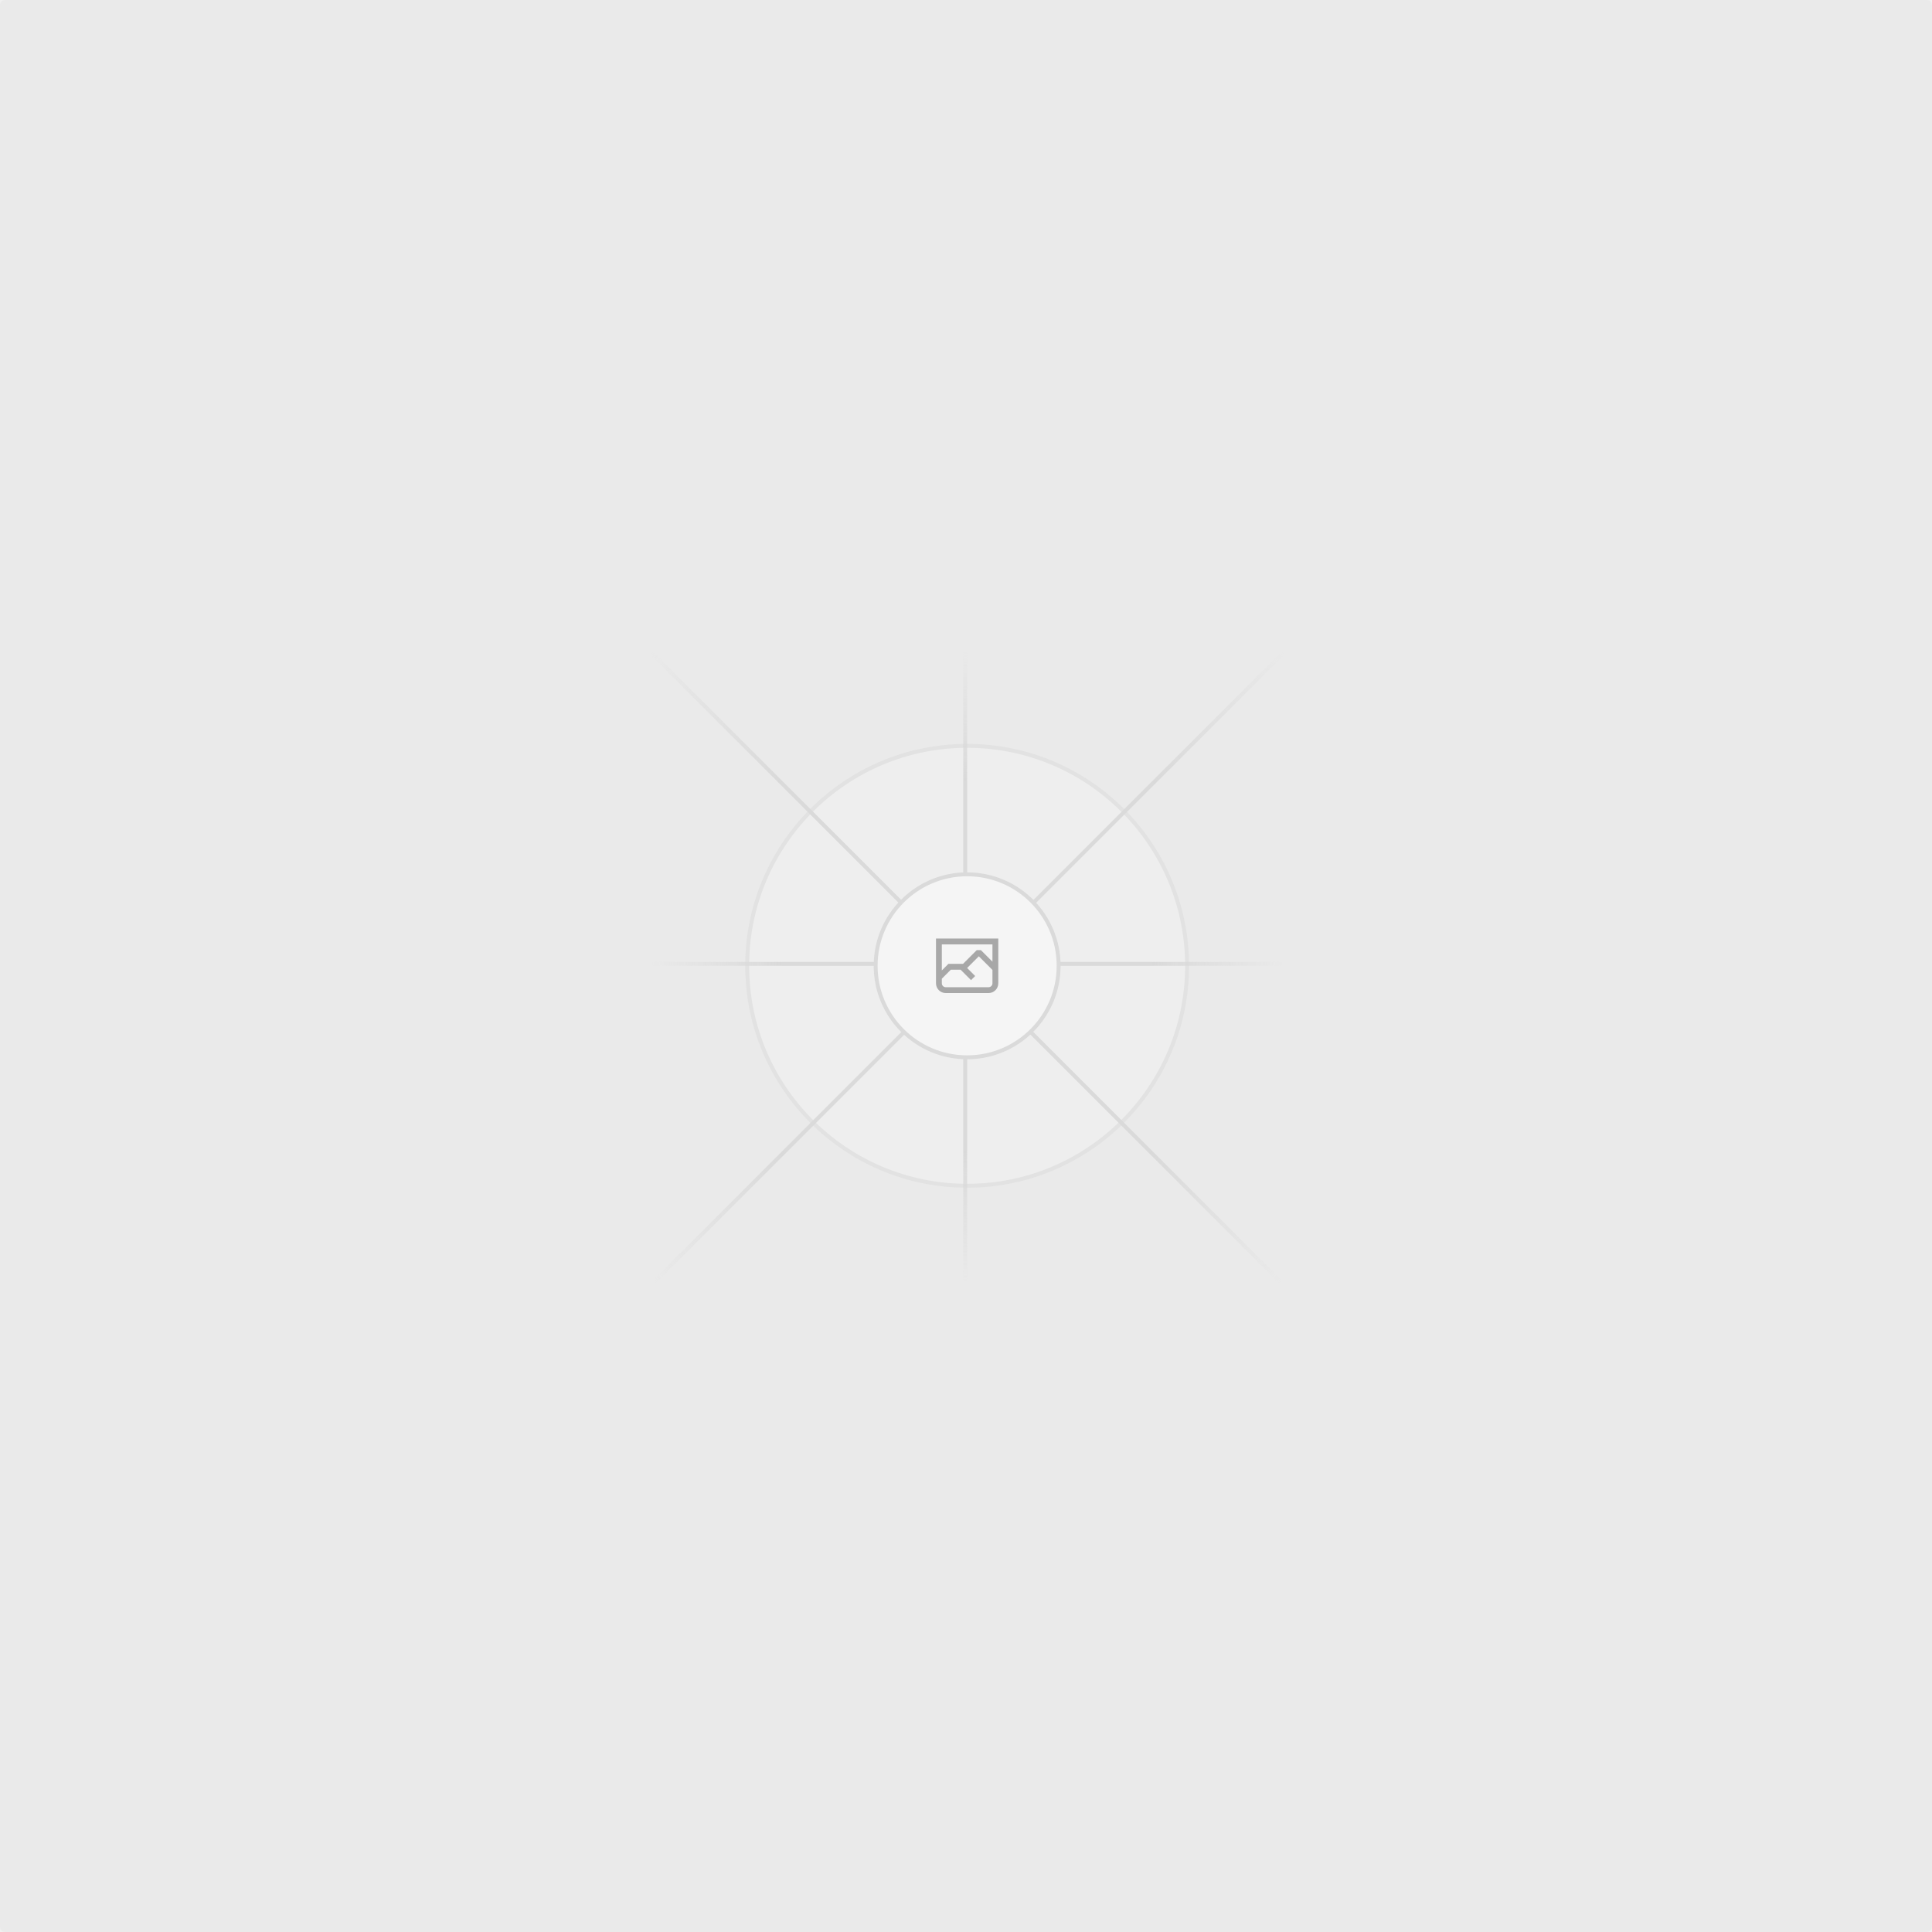
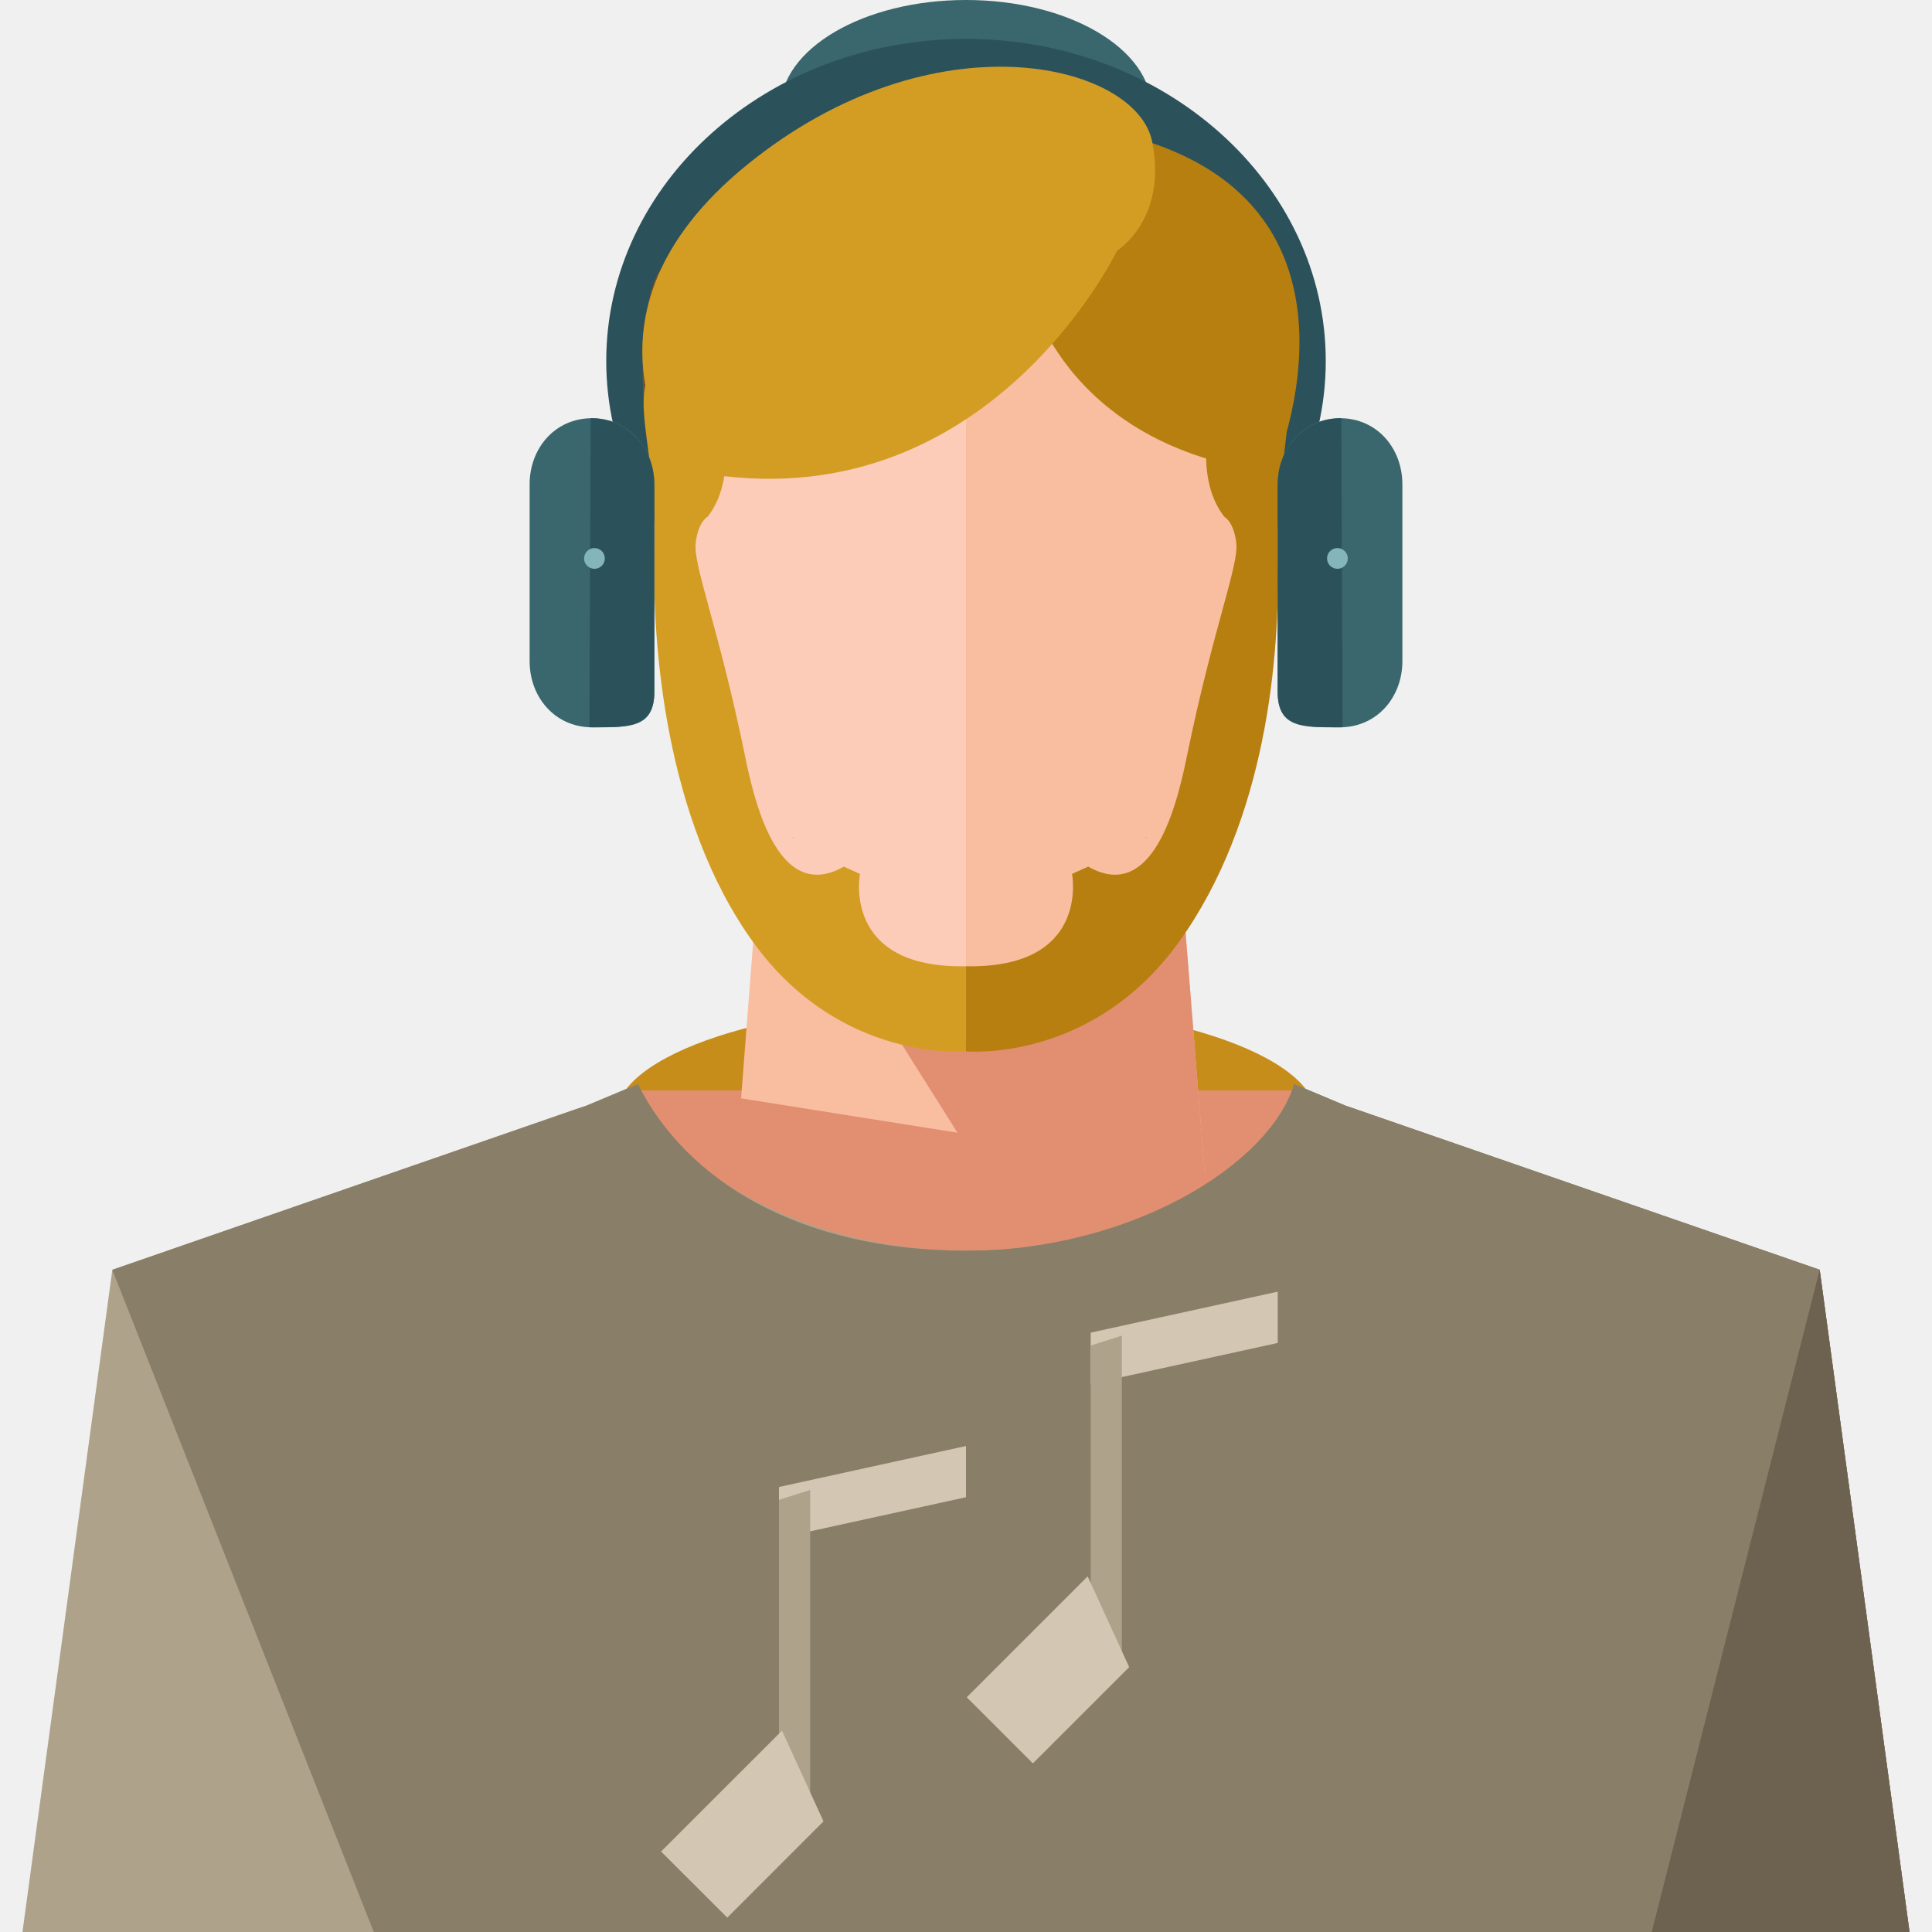
- <svg xmlns="http://www.w3.org/2000/svg" width="1200" height="1200" fill="none">
-   <rect width="1200" height="1200" fill="#EAEAEA" rx="3" />
-   <g opacity=".5">
-     <g opacity=".5">
-       <path fill="#FAFAFA" d="M600.709 736.5c-75.454 0-136.621-61.167-136.621-136.62 0-75.454 61.167-136.621 136.621-136.621 75.453 0 136.62 61.167 136.62 136.621 0 75.453-61.167 136.62-136.62 136.62Z" />
-       <path stroke="#C9C9C9" stroke-width="2.418" d="M600.709 736.5c-75.454 0-136.621-61.167-136.621-136.62 0-75.454 61.167-136.621 136.621-136.621 75.453 0 136.62 61.167 136.62 136.621 0 75.453-61.167 136.62-136.62 136.62Z" />
-     </g>
-     <path stroke="url(#a)" stroke-width="2.418" d="M0-1.209h553.581" transform="scale(1 -1) rotate(45 1163.11 91.165)" />
-     <path stroke="url(#b)" stroke-width="2.418" d="M404.846 598.671h391.726" />
-     <path stroke="url(#c)" stroke-width="2.418" d="M599.5 795.742V404.017" />
-     <path stroke="url(#d)" stroke-width="2.418" d="m795.717 796.597-391.441-391.44" />
-     <path fill="#fff" d="M600.709 656.704c-31.384 0-56.825-25.441-56.825-56.824 0-31.384 25.441-56.825 56.825-56.825 31.383 0 56.824 25.441 56.824 56.825 0 31.383-25.441 56.824-56.824 56.824Z" />
-     <g clip-path="url(#e)">
-       <path fill="#666" fill-rule="evenodd" d="M616.426 586.58h-31.434v16.176l3.553-3.554.531-.531h9.068l.074-.074 8.463-8.463h2.565l7.18 7.181V586.58Zm-15.715 14.654 3.698 3.699 1.283 1.282-2.565 2.565-1.282-1.283-5.2-5.199h-6.066l-5.514 5.514-.073.073v2.876a2.418 2.418 0 0 0 2.418 2.418h26.598a2.418 2.418 0 0 0 2.418-2.418v-8.317l-8.463-8.463-7.181 7.181-.071.072Zm-19.347 5.442v4.085a6.045 6.045 0 0 0 6.046 6.045h26.598a6.044 6.044 0 0 0 6.045-6.045v-7.108l1.356-1.355-1.282-1.283-.074-.073v-17.989h-38.689v23.43l-.146.146.146.147Z" clip-rule="evenodd" />
-     </g>
-     <path stroke="#C9C9C9" stroke-width="2.418" d="M600.709 656.704c-31.384 0-56.825-25.441-56.825-56.824 0-31.384 25.441-56.825 56.825-56.825 31.383 0 56.824 25.441 56.824 56.825 0 31.383-25.441 56.824-56.824 56.824Z" />
+ <svg xmlns="http://www.w3.org/2000/svg" height="800px" width="800px" version="1.1" id="Layer_1" viewBox="0 0 495.864 495.864" xml:space="preserve">
+   <ellipse style="fill:#3A666D;" cx="247.932" cy="28" rx="47.664" ry="28" />
+   <ellipse style="fill:#2B525B;" cx="247.932" cy="92.656" rx="92.336" ry="82.672" />
+   <ellipse style="fill:#C68D1A;" cx="247.932" cy="286.832" rx="90" ry="29.504" />
+   <polygon style="fill:#E28F71;" points="329.844,455.864 167.852,455.864 159.852,279.864 334.18,279.864 " />
+   <path style="fill:#AFA28B;" d="M467.036,325.896l-121.552-42.072l2.568,1.096l-15.896-6.672  c-6.344,20.728-41.584,42.744-84.216,42.744c-42.648,0-77.872-22.024-84.208-42.752l-15.92,6.664l2.576-1.112l-121.56,42.112  L5.764,495.864H36.5h156.736h47.528h14.328h49.736h154.528h30.736L467.036,325.896z" />
+   <g>
+     <path style="fill:#897E67;" d="M95.932,495.864h97.304h47.528h14.328h49.736h154.528h30.736l-23.064-169.968l-121.552-42.072   l2.568,1.096l-15.896-6.672c-6.344,28.728-41.584,42.744-84.216,42.744c-42.648,0-71.816-17.96-84.208-42.752l-15.92,6.664   l2.576-1.112L28.828,325.904" />
+     <path style="fill:#897E67;" d="M239.932,495.864H255.1h49.736h154.528H490.1l-23.064-169.968l-121.552-42.072l2.568,1.096   l-15.896-6.672c-6.344,20.728-42,42.808-84.64,42.808" />
  </g>
-   <defs>
-     <linearGradient id="a" x1="554.061" x2="-.48" y1=".083" y2=".087" gradientUnits="userSpaceOnUse">
-       <stop stop-color="#C9C9C9" stop-opacity="0" />
-       <stop offset=".208" stop-color="#C9C9C9" />
-       <stop offset=".792" stop-color="#C9C9C9" />
-       <stop offset="1" stop-color="#C9C9C9" stop-opacity="0" />
-     </linearGradient>
-     <linearGradient id="b" x1="796.912" x2="404.507" y1="599.963" y2="599.965" gradientUnits="userSpaceOnUse">
-       <stop stop-color="#C9C9C9" stop-opacity="0" />
-       <stop offset=".208" stop-color="#C9C9C9" />
-       <stop offset=".792" stop-color="#C9C9C9" />
-       <stop offset="1" stop-color="#C9C9C9" stop-opacity="0" />
-     </linearGradient>
-     <linearGradient id="c" x1="600.792" x2="600.794" y1="403.677" y2="796.082" gradientUnits="userSpaceOnUse">
-       <stop stop-color="#C9C9C9" stop-opacity="0" />
-       <stop offset=".208" stop-color="#C9C9C9" />
-       <stop offset=".792" stop-color="#C9C9C9" />
-       <stop offset="1" stop-color="#C9C9C9" stop-opacity="0" />
-     </linearGradient>
-     <linearGradient id="d" x1="404.85" x2="796.972" y1="403.903" y2="796.02" gradientUnits="userSpaceOnUse">
-       <stop stop-color="#C9C9C9" stop-opacity="0" />
-       <stop offset=".208" stop-color="#C9C9C9" />
-       <stop offset=".792" stop-color="#C9C9C9" />
-       <stop offset="1" stop-color="#C9C9C9" stop-opacity="0" />
-     </linearGradient>
-     <clipPath id="e">
-       <path fill="#fff" d="M581.364 580.535h38.689v38.689h-38.689z" />
-     </clipPath>
-   </defs>
+   <polyline style="fill:#6D6250;" points="423.932,495.864 459.364,495.864 490.1,495.864 467.036,325.896 " />
+   <polygon style="fill:#F9BDA0;" points="309.172,300.8 190.204,281.896 196.556,199.864 301.132,199.864 " />
+   <polygon style="fill:#E28F71;" points="309.188,300.8 261.38,315.552 188.516,199.864 301.14,199.864 " />
+   <path style="fill:#FCCCB9;" d="M327.772,132.304c0-70.032-31.84-98.368-79.84-98.648v-0.032v0.016v-0.016v0.032  c-48,0.28-79.84,28.616-79.84,98.648s31.84,133.352,79.84,134.856v0.144c0,0,0-0.064,0-0.072c0,0.008,0,0.072,0,0.072v-0.144  C295.932,265.656,327.772,202.336,327.772,132.304z" />
+   <path style="fill:#F9BDA0;" d="M247.932,263.864v3.44c0,0,0-0.064,0-0.072c0,0.008,0,0.072,0,0.072v-0.144  c48-1.504,79.84-64.832,79.84-134.856s-31.84-98.368-79.84-98.648v-0.032v0.016v-0.016v-1.76" />
+   <path style="fill:#77502A;" d="M167.844,111.056c-4.328-1.896-3.472-30.736,0.344-39.424c3.832-8.704,10.456-6.2,14.768-4.296  c4.344,1.904,23.936,20.784,16.936,27.192" />
+   <g>
+     <path style="fill:#00233F;" d="M203.74,215.12c-0.2-0.224-0.312-0.376-0.312-0.376S203.5,214.968,203.74,215.12z" />
+     <path style="fill:#00233F;" d="M293.956,215.12c0.2-0.224,0.312-0.376,0.312-0.376S294.188,214.968,293.956,215.12z" />
+   </g>
+   <path style="fill:#D39D24;" d="M184.156,102.672c0,0,6.232,18.704-2.512,29.936c0,0-2.496,1.248-3.096,6.856  c-0.64,5.616,5.968,21.984,12.512,53.792c2.168,10.544,8.032,39.152,25.512,29.168l4.152,1.872c0,0-4.8,24.328,27.2,23.704v21.832  c0,0-32.2,3.112-54.656-28.072c-22.464-31.184-25.96-76.144-25.336-101.096c0.64-24.952-5.832-36.776-0.832-45.504  C172.092,86.432,184.156,102.672,184.156,102.672z" />
+   <g>
+     <path style="fill:#B77F0F;" d="M311.708,102.672c0,0-6.232,18.704,2.496,29.936c0,0,2.496,1.248,3.112,6.856   c0.64,5.616-5.968,21.984-12.512,53.792c-2.16,10.536-8.048,39.152-25.504,29.168l-4.152,1.872c0,0,4.784,24.328-27.216,23.704   v21.832c0,0,32.216,3.112,54.656-28.072c22.456-31.176,25.952-73.48,25.344-98.432c-0.64-24.952,5.816-39.44,0.832-48.168   C323.772,86.432,311.708,102.672,311.708,102.672z" />
+     <path style="fill:#B77F0F;" d="M263.708,73.328c0,0,8,41,63,48c0,0,34-77-50-89S263.708,73.328,263.708,73.328z" />
+   </g>
+   <path style="fill:#D39D24;" d="M286.708,64.328c0,0-35,73-112,56c0,0-31-39,17-78s100-26,104-6S286.708,64.328,286.708,64.328z" />
+   <path style="fill:#3A666D;" d="M167.932,177.664c0,9.4-6.624,9-16,9l0,0c-9.392,0-16-7.608-16-17v-45.328c0-9.392,6.608-17,16-17  l0,0c9.392,0,16,7.608,16,17V177.664z" />
+   <path style="fill:#2B525B;" d="M151.604,107.336L151.604,107.336c9.392,0,16.328,7.608,16.328,17v53.328c0,9.4-7.288,9-16.664,9l0,0  " />
+   <circle style="fill:#83B5BA;" cx="152.572" cy="143.328" r="2.664" />
+   <path style="fill:#3A666D;" d="M327.932,177.664c0,9.4,6.624,9,16,9l0,0c9.392,0,16-7.608,16-17v-45.328c0-9.392-6.608-17-16-17l0,0  c-9.392,0-16,7.608-16,17V177.664z" />
+   <path style="fill:#2B525B;" d="M344.26,107.336L344.26,107.336c-9.392,0-16.328,7.608-16.328,17v53.328c0,9.4,7.288,9,16.664,9l0,0" />
+   <circle style="fill:#83B5BA;" cx="343.26" cy="143.328" r="2.664" />
+   <polygon style="fill:#D3C7B4;" points="247.932,384.272 199.932,394.784 199.932,381.648 247.932,371.128 " />
+   <polygon style="fill:#AFA28B;" points="199.932,384.944 199.932,463.864 207.932,463.864 207.932,382.408 " />
+   <g>
+     <polygon style="fill:#D3C7B4;" points="186.66,492.176 169.668,475.208 200.708,444.192 211.356,467.472  " />
+     <polygon style="fill:#D3C7B4;" points="327.932,344.68 279.932,355.192 279.932,342.032 327.932,331.52  " />
+   </g>
+   <polygon style="fill:#AFA28B;" points="279.932,345.352 279.932,431.864 287.932,423.864 287.932,342.8 " />
+   <polygon style="fill:#D3C7B4;" points="265.1,452.584 248.124,435.616 279.156,404.584 289.812,427.88 " />
</svg>
